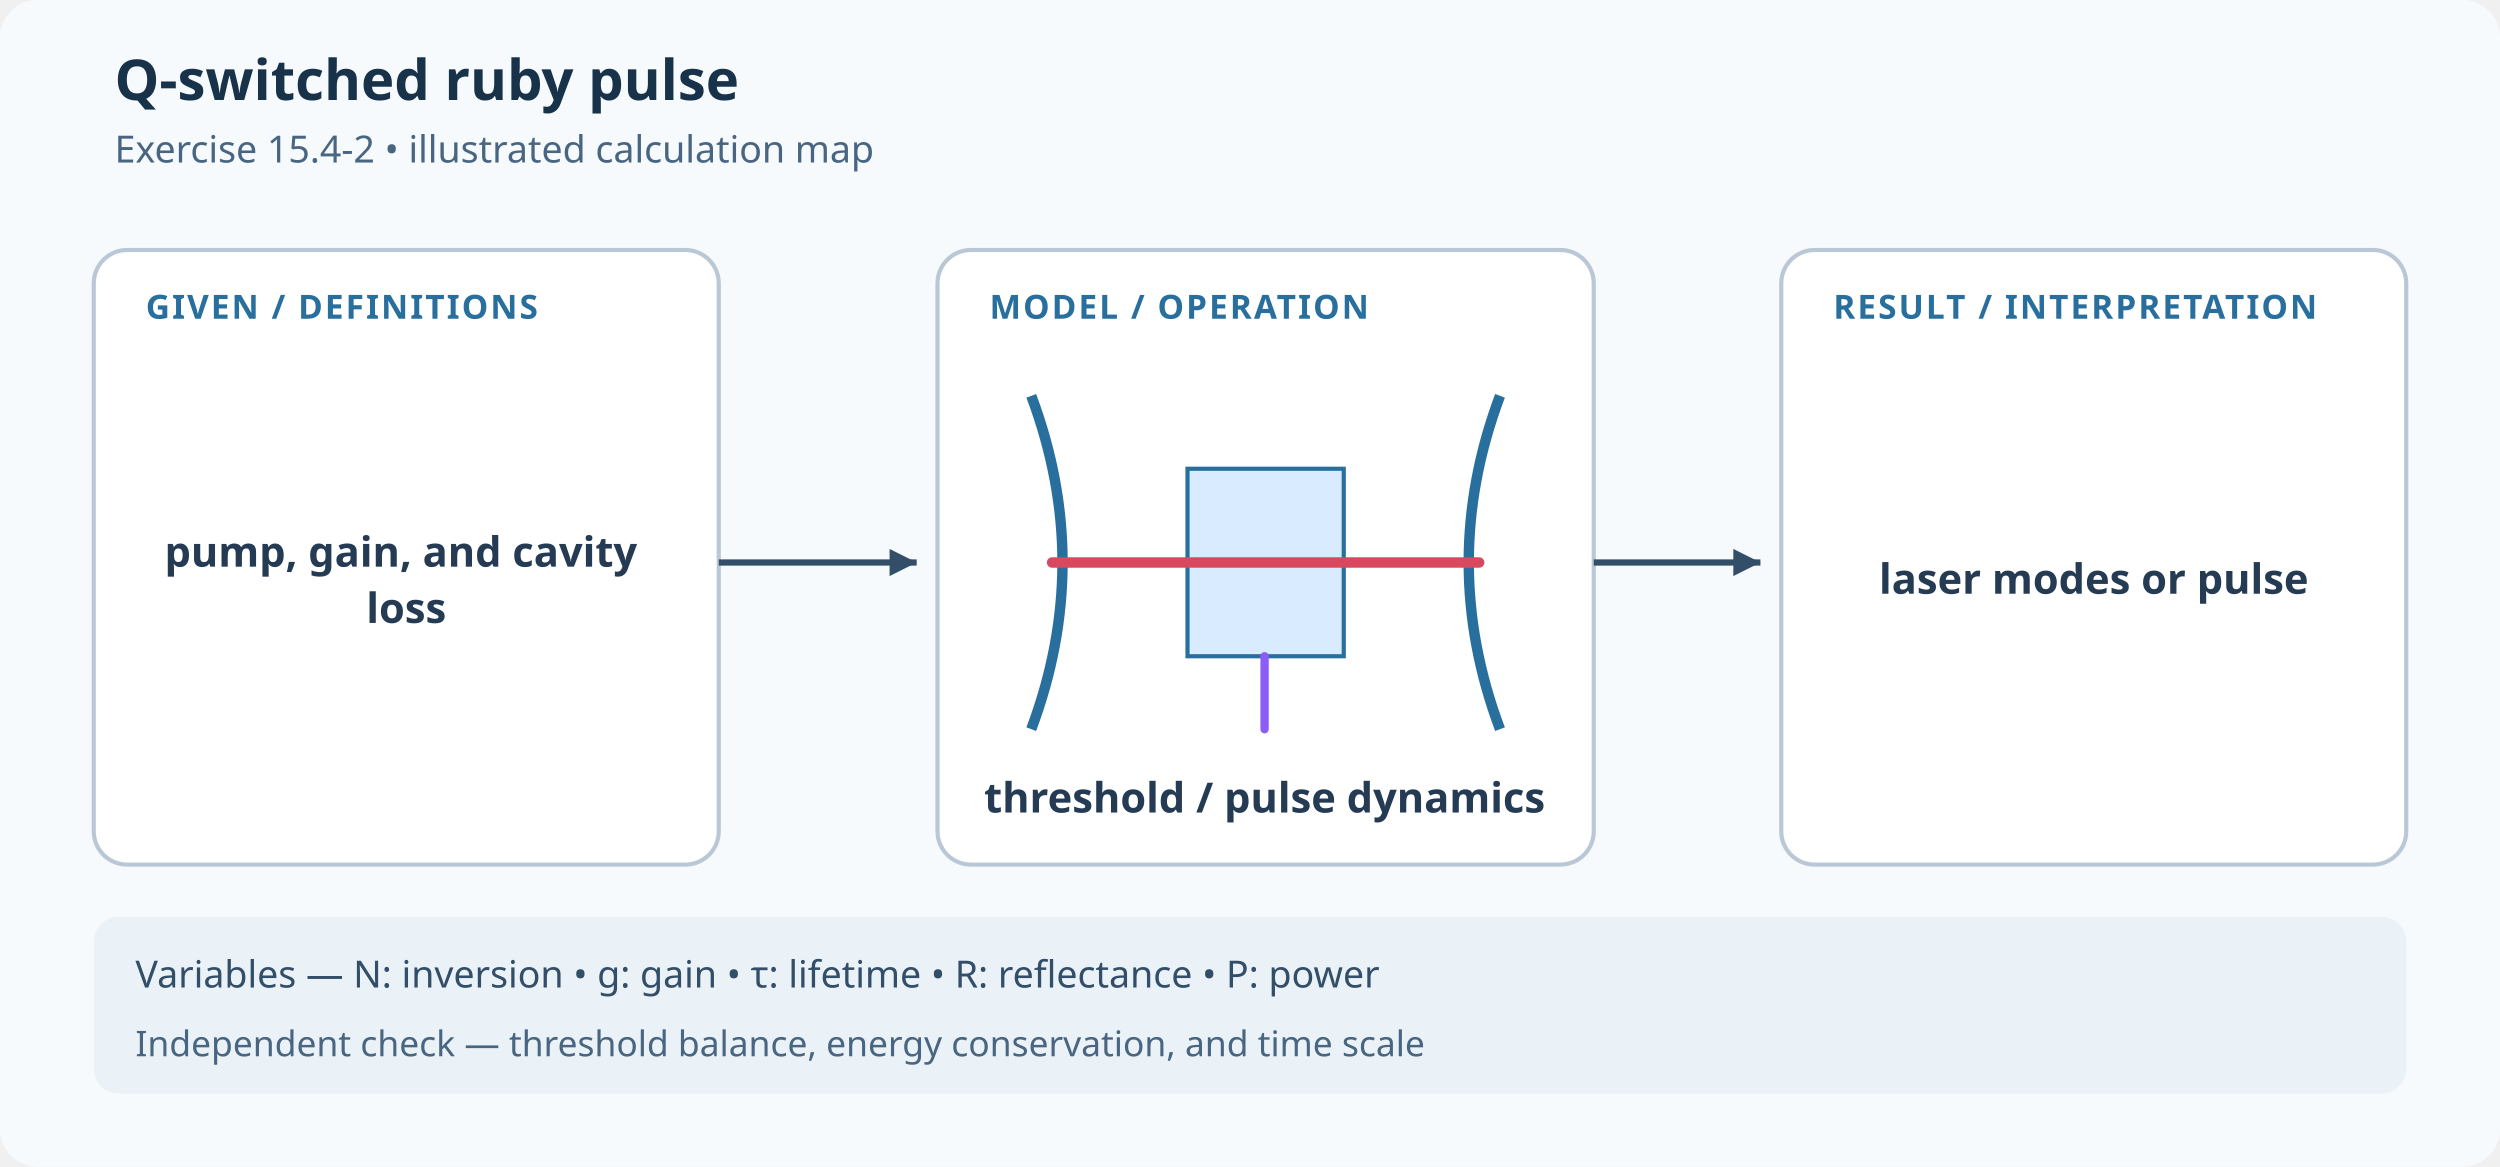
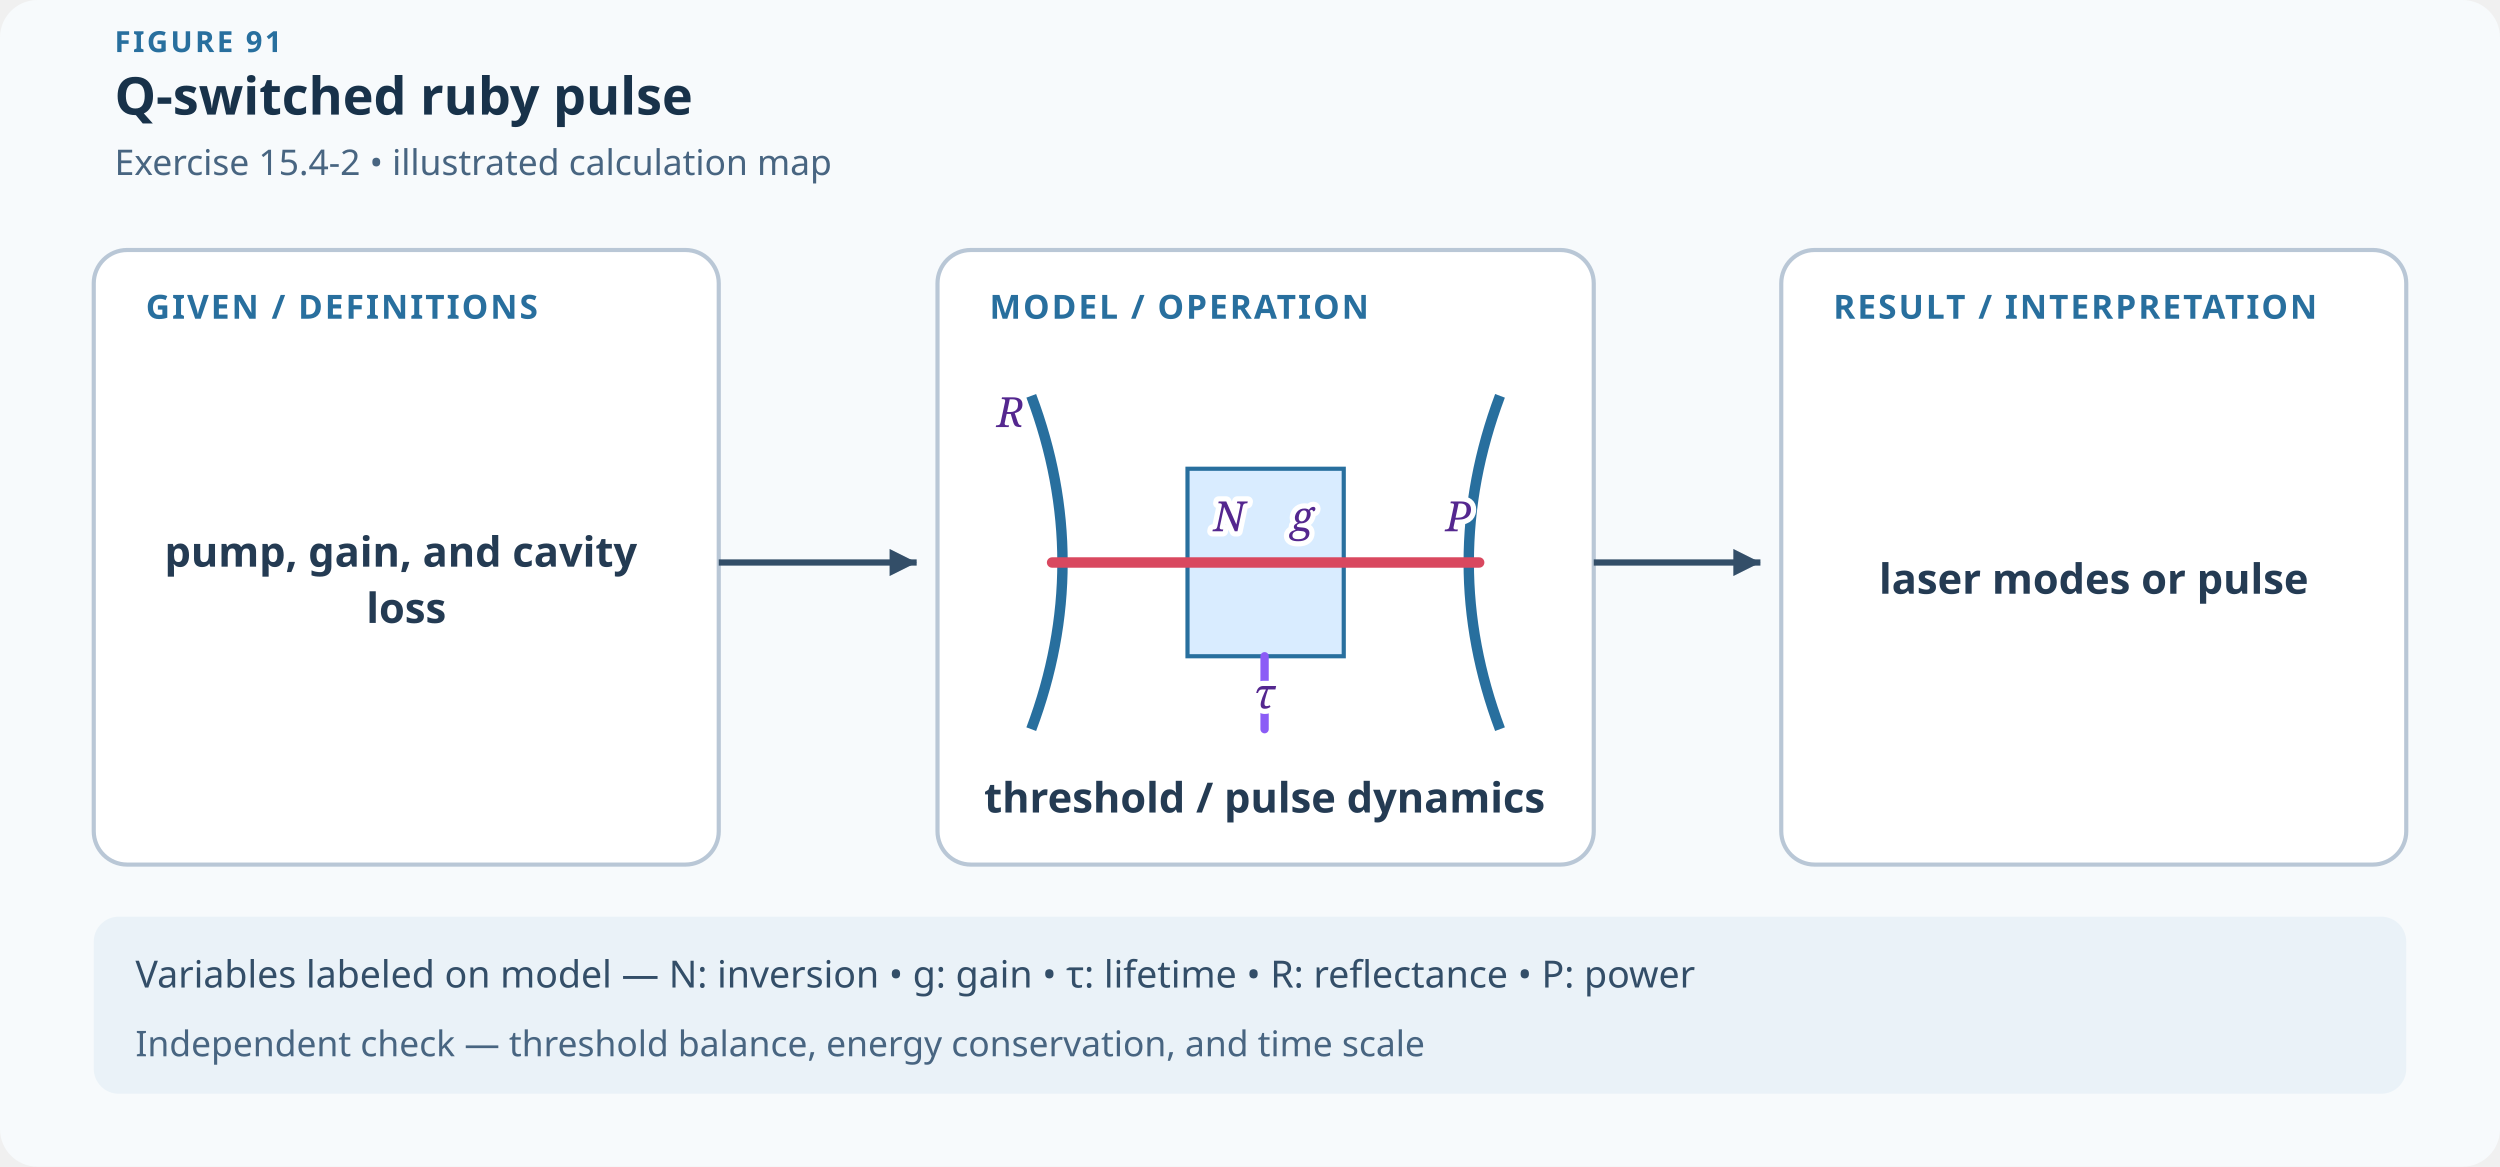
- <svg xmlns="http://www.w3.org/2000/svg" width="1200" height="560" viewBox="0 0 1200 560" role="img" aria-labelledby="title desc">
+ <svg xmlns="http://www.w3.org/2000/svg" width="1200" height="560" viewBox="0 0 1200 560" role="img" aria-labelledby="title desc" data-category="laser" data-figure="91">
  <defs>
    <style>
-       .bg{fill:#f7fafc}.card{fill:#fff;stroke:#b9c7d6;stroke-width:2}.band{fill:#eaf2f8}.head{font:700 27px sans-serif;fill:#18324a}.sub{font:18px sans-serif;fill:#486581}.tag{font:700 16px sans-serif;fill:#286f9e;letter-spacing:1px}.label{font:700 20px sans-serif;fill:#243b53;text-anchor:middle}.legend{font:18px sans-serif;fill:#334e68}.check{font:17px sans-serif;fill:#486581}.accent{fill:none;stroke:#d9485f;stroke-width:5;stroke-linecap:round;stroke-linejoin:round}.accent2{fill:none;stroke:#8b5cf6;stroke-width:4;stroke-linecap:round;stroke-linejoin:round}.optic{fill:none;stroke:#286f9e;stroke-width:5}.thin{fill:none;stroke:#61788a;stroke-width:3}.axis{fill:none;stroke:#8295a5;stroke-width:2}.point{fill:#173f5f}.iconbox{fill:#edf7ff;stroke:#286f9e;stroke-width:3}.opticfill{fill:#286f9e}.layer1{fill:#d9ecff;stroke:#286f9e;stroke-width:2}.layer2{fill:#e7f7ee;stroke:#2b7a78;stroke-width:2}.icontext{font:italic 22px serif;fill:#6d28d9}.flow{stroke:#334e68;stroke-width:3;marker-end:url(#arrow)}
+       .bg{fill:#f7fafc}.card{fill:#fff;stroke:#b9c7d6;stroke-width:2}.band{fill:#eaf2f8}.figureid{font:700 14px sans-serif;fill:#286f9e;letter-spacing:1.2px}.head{font:700 25px sans-serif;fill:#18324a}.sub{font:17px sans-serif;fill:#486581}.tag{font:700 16px sans-serif;fill:#286f9e;letter-spacing:1px}.label{font:700 20px sans-serif;fill:#243b53;text-anchor:middle}.legend{font:18px sans-serif;fill:#334e68}.check{font:17px sans-serif;fill:#486581}.accent{fill:none;stroke:#d9485f;stroke-width:5;stroke-linecap:round;stroke-linejoin:round}.accent2{fill:none;stroke:#8b5cf6;stroke-width:4;stroke-linecap:round;stroke-linejoin:round}.optic{fill:none;stroke:#286f9e;stroke-width:5}.thin{fill:none;stroke:#61788a;stroke-width:3}.axis{fill:none;stroke:#8295a5;stroke-width:2}.point{fill:#173f5f}.iconbox{fill:#edf7ff;stroke:#286f9e;stroke-width:3}.opticfill{fill:#286f9e}.layer1{fill:#d9ecff;stroke:#286f9e;stroke-width:2}.layer2{fill:#e7f7ee;stroke:#2b7a78;stroke-width:2}.icontext{font:italic 22px serif;fill:#6d28d9}.var{font:italic 20px serif;fill:#54278f;text-anchor:middle;paint-order:stroke;stroke:#fff;stroke-width:5px;stroke-linejoin:round}.smallvar{font-size:17px}.callout{fill:none;stroke:#54278f;stroke-width:2}.tick{fill:none;stroke:#54278f;stroke-width:2}.flow{stroke:#334e68;stroke-width:3;marker-end:url(#arrow)}
    </style>
    <marker id="arrow" markerUnits="userSpaceOnUse" markerWidth="13" markerHeight="13" refX="13" refY="6.5" orient="auto">
      <path d="M0,0 L13,6.5 L0,13 Z" fill="#334e68" />
    </marker>
  </defs>
  <rect class="bg" width="1200" height="560" rx="18" />
-   <text class="head" x="55" y="48">Q-switched ruby pulse</text>
-   <text class="sub" x="55" y="78">Exercise 15.4-2 • illustrated calculation map</text>
+   <text class="figureid" x="55" y="25">FIGURE 91</text>
+   <text class="head" x="55" y="55">Q-switched ruby pulse</text>
+   <text class="sub" x="55" y="84">Exercise 15.4-2 • illustrated calculation map</text>
  <rect class="card" x="45" y="120" width="300" height="295" rx="16" />
  <rect class="card" x="450" y="120" width="315" height="295" rx="16" />
  <rect class="card" x="855" y="120" width="300" height="295" rx="16" />
  <text class="tag" x="70" y="153">GIVEN / DEFINITIONS</text>
  <text class="tag" x="475" y="153">MODEL / OPERATION</text>
  <text class="tag" x="880" y="153">RESULT / INTERPRETATION</text>
  <text class="label" x="195">
    <tspan x="195" y="272">pump, gain, and cavity</tspan>
    <tspan x="195" y="299">loss</tspan>
  </text>
  <text class="label" x="607">
    <tspan x="607" y="390">threshold / pulse dynamics</tspan>
  </text>
  <text class="label" x="1005">
    <tspan x="1005" y="285">laser modes or pulse</tspan>
  </text>
  <line class="flow" x1="345" y1="270" x2="440" y2="270" />
  <line class="flow" x1="765" y1="270" x2="845" y2="270" />
  <path class="optic" d="M495 190 Q525 270 495 350 M720 190 Q690 270 720 350" />
  <rect class="layer1" x="570" y="225" width="75" height="90" />
  <path class="accent" d="M505 270 H710" />
  <path class="accent2" d="M607 350 V315" />
+   <g id="variable-labels">
+     <text class="var" x="590" y="255">N</text>
+     <text class="var" x="625" y="255">g</text>
+     <text class="var" x="607" y="340">τ</text>
+     <text class="var" x="485" y="205">R</text>
+     <text class="var" x="700" y="255">P</text>
+   </g>
  <rect class="band" x="45" y="440" width="1110" height="85" rx="12" />
-   <text class="legend" x="65" y="474">Variables — N: inversion • g: gain • τ: lifetime • R: reflectance • P: power</text>
+   <text class="legend" x="65" y="474">Variables labeled on model — N: inversion • g: gain • τ: lifetime • R: reflectance • P: power</text>
  <text class="check" x="65" y="507">Independent check — threshold balance, energy conservation, and time scale</text>
</svg>
